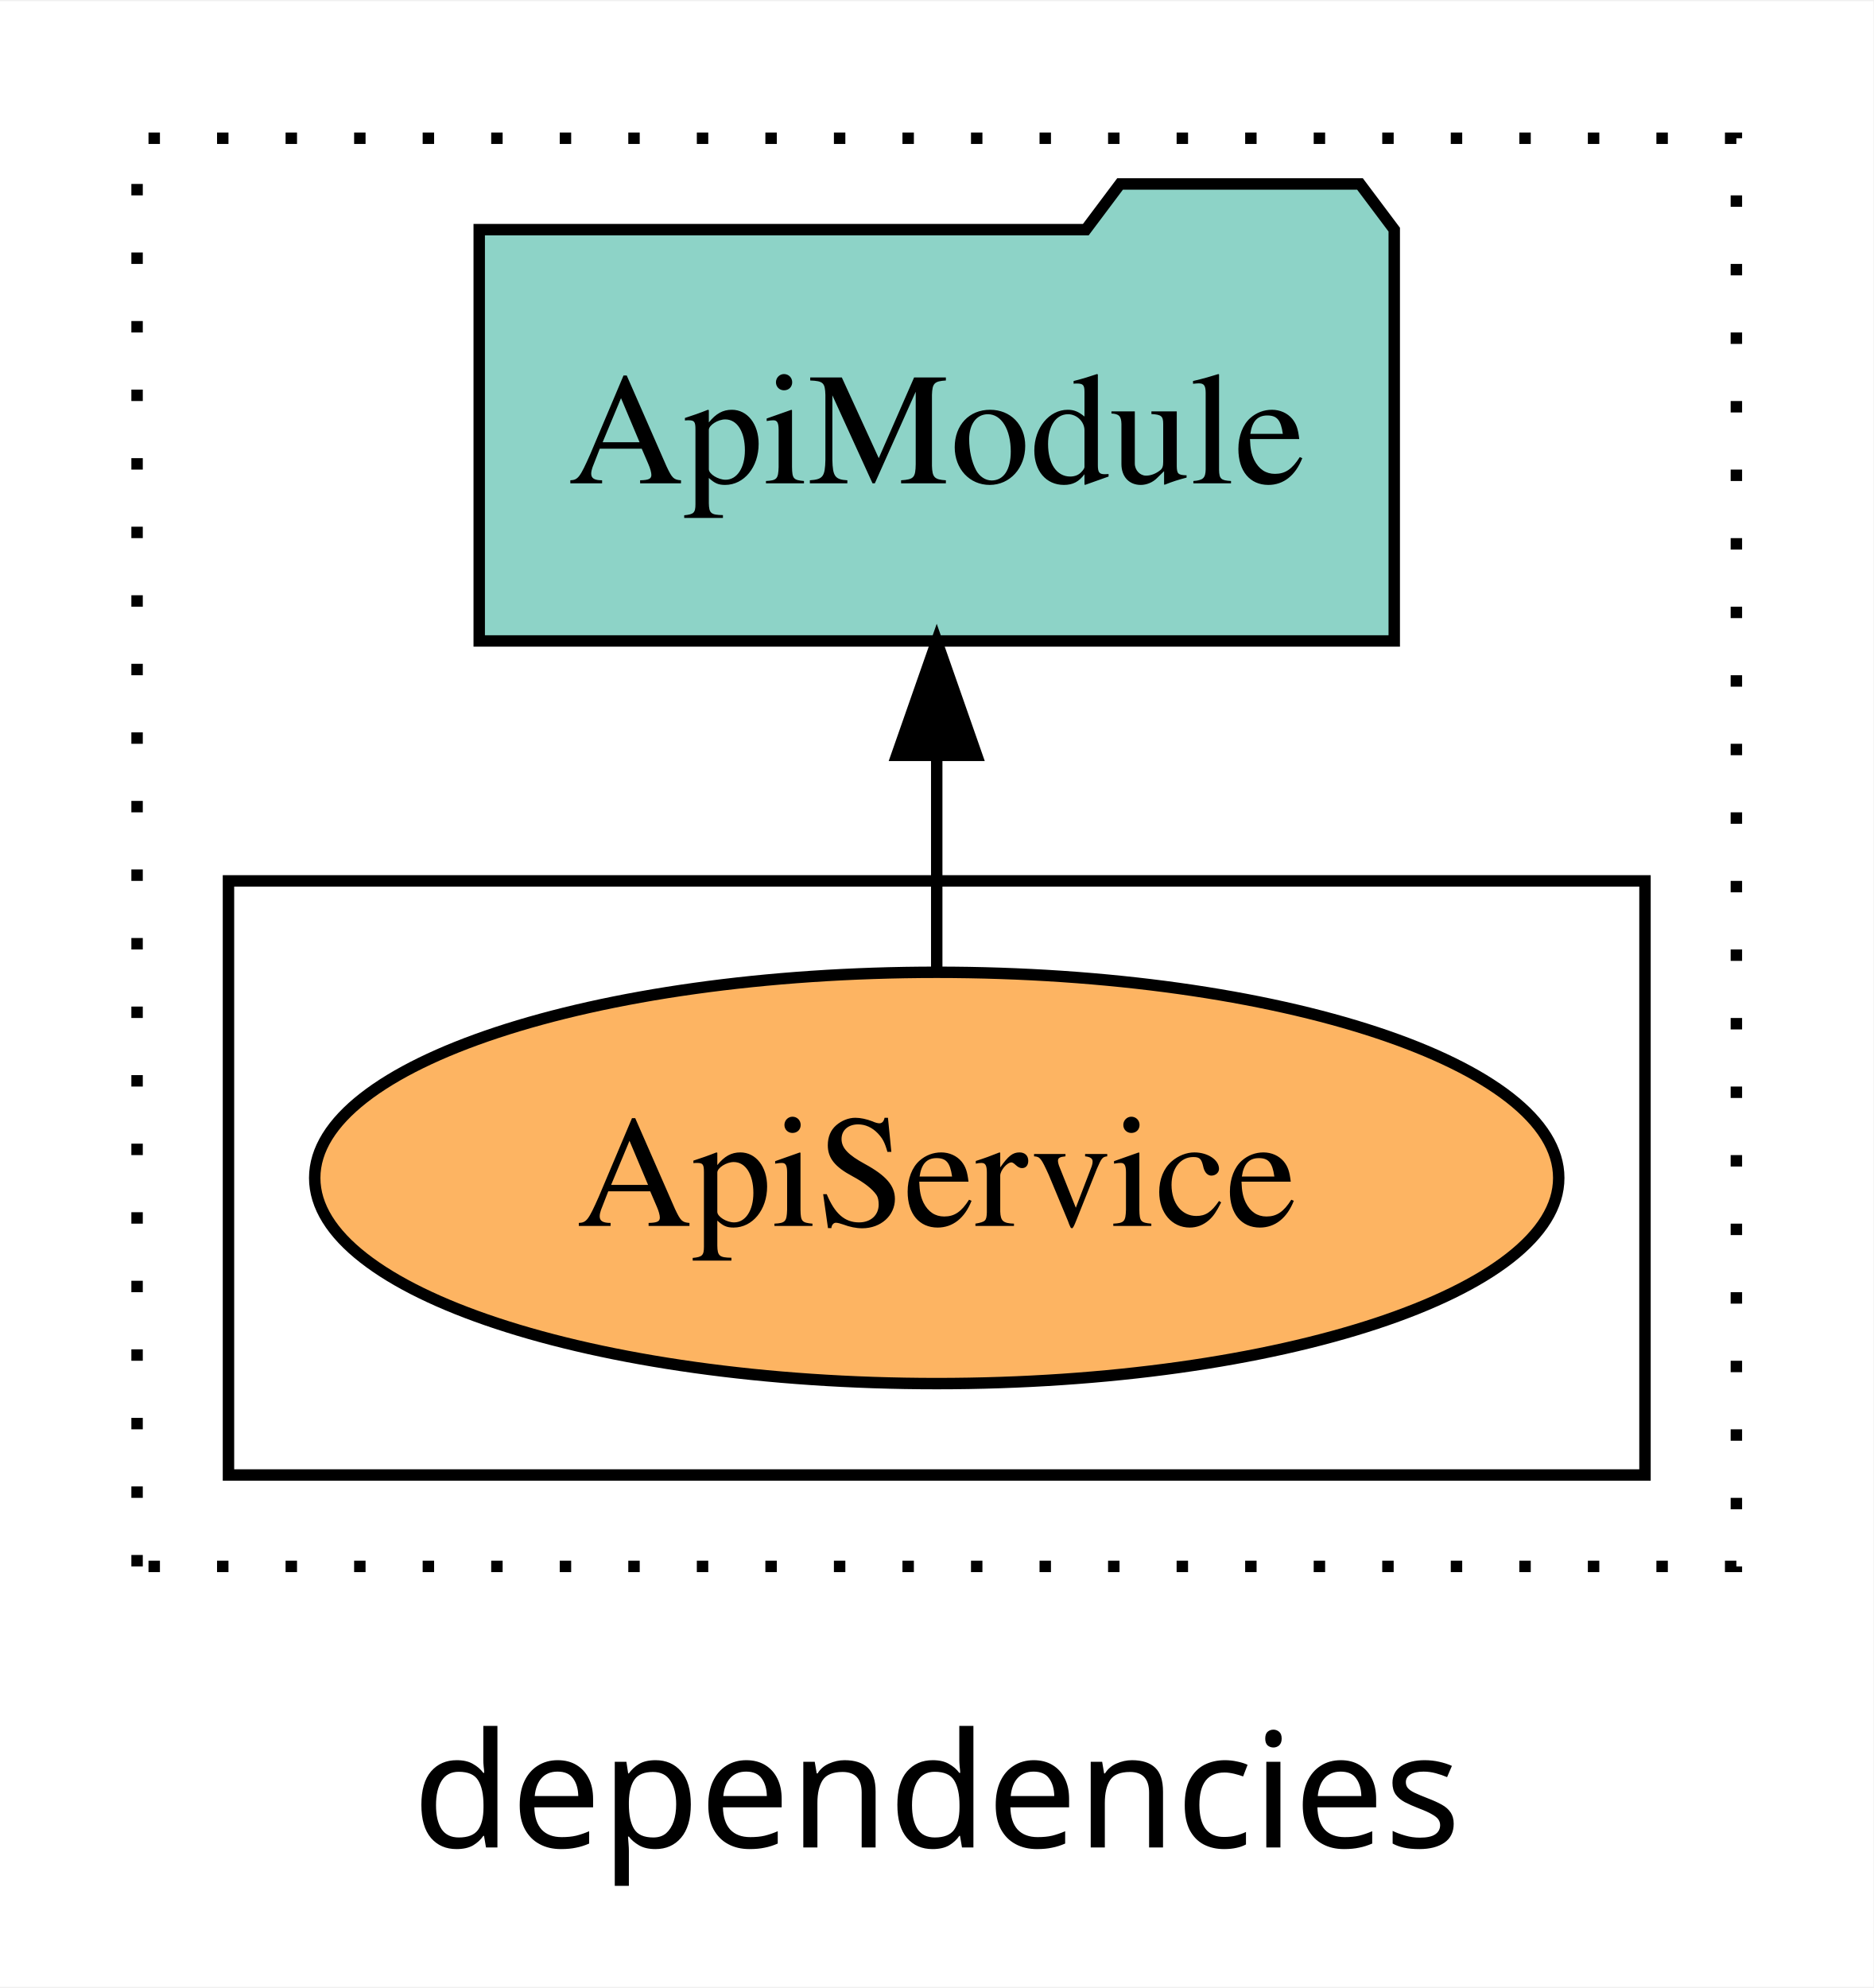
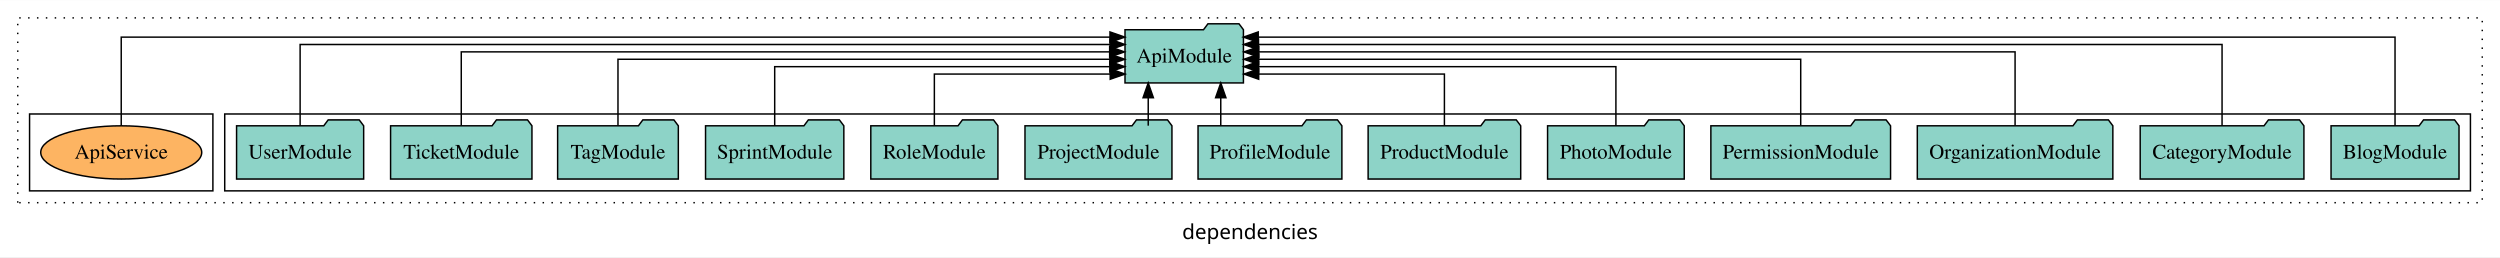
- <svg xmlns="http://www.w3.org/2000/svg" width="164pt" height="174pt" viewBox="0.00 0.00 164.00 173.80">
+ <svg xmlns="http://www.w3.org/2000/svg" width="1691pt" height="174pt" viewBox="0.00 0.00 1691.00 173.80">
  <g id="graph0" class="graph" transform="scale(1 1) rotate(0) translate(4 169.8)">
-     <polygon fill="white" stroke="transparent" points="-4,4 -4,-169.8 160,-169.8 160,4 -4,4" />
-     <text text-anchor="middle" x="78" y="-8.2" font-family="sans-serif" font-size="14.00">dependencies</text>
+     <polygon fill="white" stroke="transparent" points="-4,4 -4,-169.8 1687,-169.8 1687,4 -4,4" />
+     <text text-anchor="middle" x="841.5" y="-8.2" font-family="sans-serif" font-size="14.00">dependencies</text>
    <g id="clust1" class="cluster">
-       <polygon fill="none" stroke="black" stroke-dasharray="1,5" points="8,-32.8 8,-157.8 148,-157.8 148,-32.8 8,-32.8" />
+       <polygon fill="none" stroke="black" stroke-dasharray="1,5" points="8,-32.8 8,-157.8 1675,-157.8 1675,-32.8 8,-32.8" />
+     </g>
+     <g id="clust3" class="cluster">
+       <polygon fill="none" stroke="black" points="148,-40.8 148,-92.8 1667,-92.8 1667,-40.8 148,-40.8" />
    </g>
    <g id="clust6" class="cluster">
      <polygon fill="none" stroke="black" points="16,-40.8 16,-92.8 140,-92.8 140,-40.8 16,-40.8" />
    </g>
    <g id="node1" class="node">
+       <polygon fill="#8dd3c7" stroke="black" points="1659.28,-84.8 1656.28,-88.8 1635.28,-88.8 1632.28,-84.8 1572.72,-84.8 1572.72,-48.8 1659.28,-48.8 1659.28,-84.8" />
+       <text text-anchor="middle" x="1616" y="-62.6" font-family="Times,serif" font-size="14.00">BlogModule</text>
+     </g>
+     <g id="node14" class="node">
+       <polygon fill="#8dd3c7" stroke="black" points="837.05,-149.8 834.05,-153.8 813.05,-153.8 810.05,-149.8 756.95,-149.8 756.95,-113.8 837.05,-113.8 837.05,-149.8" />
+       <text text-anchor="middle" x="797" y="-127.6" font-family="Times,serif" font-size="14.00">ApiModule</text>
+     </g>
+     <g id="edge1" class="edge">
+       <path fill="none" stroke="black" d="M1616,-84.89C1616,-107.93 1616,-144.8 1616,-144.8 1616,-144.8 847.06,-144.8 847.06,-144.8" />
+       <polygon fill="black" stroke="black" points="847.06,-141.3 837.06,-144.8 847.06,-148.3 847.06,-141.3" />
+     </g>
+     <g id="node2" class="node">
+       <polygon fill="#8dd3c7" stroke="black" points="1554.37,-84.8 1551.37,-88.8 1530.37,-88.8 1527.37,-84.8 1443.63,-84.8 1443.63,-48.8 1554.37,-48.8 1554.37,-84.8" />
+       <text text-anchor="middle" x="1499" y="-62.6" font-family="Times,serif" font-size="14.00">CategoryModule</text>
+     </g>
+     <g id="edge2" class="edge">
+       <path fill="none" stroke="black" d="M1499,-84.84C1499,-106.46 1499,-139.8 1499,-139.8 1499,-139.8 847.26,-139.8 847.26,-139.8" />
+       <polygon fill="black" stroke="black" points="847.26,-136.3 837.26,-139.8 847.26,-143.3 847.26,-136.3" />
+     </g>
+     <g id="node3" class="node">
+       <polygon fill="#8dd3c7" stroke="black" points="1425.13,-84.8 1422.13,-88.8 1401.13,-88.8 1398.13,-84.8 1292.87,-84.8 1292.87,-48.8 1425.13,-48.8 1425.13,-84.8" />
+       <text text-anchor="middle" x="1359" y="-62.6" font-family="Times,serif" font-size="14.00">OrganizationModule</text>
+     </g>
+     <g id="edge3" class="edge">
+       <path fill="none" stroke="black" d="M1359,-85.02C1359,-105.17 1359,-134.8 1359,-134.8 1359,-134.8 847.42,-134.8 847.42,-134.8" />
+       <polygon fill="black" stroke="black" points="847.42,-131.3 837.42,-134.8 847.42,-138.3 847.42,-131.3" />
+     </g>
+     <g id="node4" class="node">
+       <polygon fill="#8dd3c7" stroke="black" points="1274.77,-84.8 1271.77,-88.8 1250.77,-88.8 1247.77,-84.8 1153.23,-84.8 1153.23,-48.8 1274.77,-48.8 1274.77,-84.8" />
+       <text text-anchor="middle" x="1214" y="-62.6" font-family="Times,serif" font-size="14.00">PermissionModule</text>
+     </g>
+     <g id="edge4" class="edge">
+       <path fill="none" stroke="black" d="M1214,-85.02C1214,-103.63 1214,-129.8 1214,-129.8 1214,-129.8 847.36,-129.8 847.36,-129.8" />
+       <polygon fill="black" stroke="black" points="847.36,-126.3 837.36,-129.8 847.36,-133.3 847.36,-126.3" />
+     </g>
+     <g id="node5" class="node">
+       <polygon fill="#8dd3c7" stroke="black" points="1135.22,-84.8 1132.22,-88.8 1111.22,-88.8 1108.22,-84.8 1042.78,-84.8 1042.78,-48.8 1135.22,-48.8 1135.22,-84.8" />
+       <text text-anchor="middle" x="1089" y="-62.6" font-family="Times,serif" font-size="14.00">PhotoModule</text>
+     </g>
+     <g id="edge5" class="edge">
+       <path fill="none" stroke="black" d="M1089,-84.83C1089,-101.86 1089,-124.8 1089,-124.8 1089,-124.8 847.29,-124.8 847.29,-124.8" />
+       <polygon fill="black" stroke="black" points="847.29,-121.3 837.29,-124.8 847.29,-128.3 847.29,-121.3" />
+     </g>
+     <g id="node6" class="node">
+       <polygon fill="#8dd3c7" stroke="black" points="1024.6,-84.8 1021.6,-88.8 1000.6,-88.8 997.6,-84.8 921.4,-84.8 921.4,-48.8 1024.6,-48.8 1024.6,-84.8" />
+       <text text-anchor="middle" x="973" y="-62.6" font-family="Times,serif" font-size="14.00">ProductModule</text>
+     </g>
+     <g id="edge6" class="edge">
+       <path fill="none" stroke="black" d="M973,-85.04C973,-100.37 973,-119.8 973,-119.8 973,-119.8 847.38,-119.8 847.38,-119.8" />
+       <polygon fill="black" stroke="black" points="847.38,-116.3 837.38,-119.8 847.38,-123.3 847.38,-116.3" />
+     </g>
+     <g id="node7" class="node">
+       <polygon fill="#8dd3c7" stroke="black" points="903.65,-84.8 900.65,-88.8 879.65,-88.8 876.65,-84.8 806.35,-84.8 806.35,-48.8 903.65,-48.8 903.65,-84.8" />
+       <text text-anchor="middle" x="855" y="-62.6" font-family="Times,serif" font-size="14.00">ProfileModule</text>
+     </g>
+     <g id="edge7" class="edge">
+       <path fill="none" stroke="black" d="M821.72,-84.91C821.72,-84.91 821.72,-103.79 821.72,-103.79" />
+       <polygon fill="black" stroke="black" points="818.22,-103.79 821.72,-113.79 825.22,-103.79 818.22,-103.79" />
+     </g>
+     <g id="node8" class="node">
+       <polygon fill="#8dd3c7" stroke="black" points="788.7,-84.8 785.7,-88.8 764.7,-88.8 761.7,-84.8 689.3,-84.8 689.3,-48.8 788.7,-48.8 788.7,-84.8" />
+       <text text-anchor="middle" x="739" y="-62.6" font-family="Times,serif" font-size="14.00">ProjectModule</text>
+     </g>
+     <g id="edge8" class="edge">
+       <path fill="none" stroke="black" d="M772.66,-84.91C772.66,-84.91 772.66,-103.79 772.66,-103.79" />
+       <polygon fill="black" stroke="black" points="769.16,-103.79 772.66,-113.79 776.16,-103.79 769.16,-103.79" />
+     </g>
+     <g id="node9" class="node">
+       <polygon fill="#8dd3c7" stroke="black" points="670.99,-84.8 667.99,-88.8 646.99,-88.8 643.99,-84.8 585.01,-84.8 585.01,-48.8 670.99,-48.8 670.99,-84.8" />
+       <text text-anchor="middle" x="628" y="-62.6" font-family="Times,serif" font-size="14.00">RoleModule</text>
+     </g>
+     <g id="edge9" class="edge">
+       <path fill="none" stroke="black" d="M628,-85.04C628,-100.37 628,-119.8 628,-119.8 628,-119.8 746.95,-119.8 746.95,-119.8" />
+       <polygon fill="black" stroke="black" points="746.95,-123.3 756.95,-119.8 746.95,-116.3 746.95,-123.3" />
+     </g>
+     <g id="node10" class="node">
+       <polygon fill="#8dd3c7" stroke="black" points="566.77,-84.8 563.77,-88.8 542.77,-88.8 539.77,-84.8 473.23,-84.8 473.23,-48.8 566.77,-48.8 566.77,-84.8" />
+       <text text-anchor="middle" x="520" y="-62.6" font-family="Times,serif" font-size="14.00">SprintModule</text>
+     </g>
+     <g id="edge10" class="edge">
+       <path fill="none" stroke="black" d="M520,-84.83C520,-101.86 520,-124.8 520,-124.8 520,-124.8 746.72,-124.8 746.72,-124.8" />
+       <polygon fill="black" stroke="black" points="746.72,-128.3 756.72,-124.8 746.72,-121.3 746.72,-128.3" />
+     </g>
+     <g id="node11" class="node">
+       <polygon fill="#8dd3c7" stroke="black" points="454.82,-84.8 451.82,-88.8 430.82,-88.8 427.82,-84.8 373.18,-84.8 373.18,-48.8 454.82,-48.8 454.82,-84.8" />
+       <text text-anchor="middle" x="414" y="-62.6" font-family="Times,serif" font-size="14.00">TagModule</text>
+     </g>
+     <g id="edge11" class="edge">
+       <path fill="none" stroke="black" d="M414,-85.02C414,-103.63 414,-129.8 414,-129.8 414,-129.8 746.74,-129.8 746.74,-129.8" />
+       <polygon fill="black" stroke="black" points="746.74,-133.3 756.74,-129.8 746.74,-126.3 746.74,-133.3" />
+     </g>
+     <g id="node12" class="node">
+       <polygon fill="#8dd3c7" stroke="black" points="355.81,-84.8 352.81,-88.8 331.81,-88.8 328.81,-84.8 260.19,-84.8 260.19,-48.8 355.81,-48.8 355.81,-84.8" />
+       <text text-anchor="middle" x="308" y="-62.6" font-family="Times,serif" font-size="14.00">TicketModule</text>
+     </g>
+     <g id="edge12" class="edge">
+       <path fill="none" stroke="black" d="M308,-85.02C308,-105.17 308,-134.8 308,-134.8 308,-134.8 746.57,-134.8 746.57,-134.8" />
+       <polygon fill="black" stroke="black" points="746.57,-138.3 756.57,-134.8 746.57,-131.3 746.57,-138.3" />
+     </g>
+     <g id="node13" class="node">
+       <polygon fill="#8dd3c7" stroke="black" points="241.98,-84.8 238.98,-88.8 217.98,-88.8 214.98,-84.8 156.02,-84.8 156.02,-48.8 241.98,-48.8 241.98,-84.8" />
+       <text text-anchor="middle" x="199" y="-62.6" font-family="Times,serif" font-size="14.00">UserModule</text>
+     </g>
+     <g id="edge13" class="edge">
+       <path fill="none" stroke="black" d="M199,-84.84C199,-106.46 199,-139.8 199,-139.8 199,-139.8 746.83,-139.8 746.83,-139.8" />
+       <polygon fill="black" stroke="black" points="746.84,-143.3 756.83,-139.8 746.83,-136.3 746.84,-143.3" />
+     </g>
+     <g id="node15" class="node">
      <ellipse fill="#fdb462" stroke="black" cx="78" cy="-66.8" rx="54.45" ry="18" />
      <text text-anchor="middle" x="78" y="-62.6" font-family="Times,serif" font-size="14.00">ApiService</text>
    </g>
-     <g id="node2" class="node">
-       <polygon fill="#8dd3c7" stroke="black" points="118.05,-149.8 115.05,-153.8 94.05,-153.8 91.05,-149.8 37.95,-149.8 37.95,-113.8 118.05,-113.8 118.05,-149.8" />
-       <text text-anchor="middle" x="78" y="-127.6" font-family="Times,serif" font-size="14.00">ApiModule</text>
-     </g>
-     <g id="edge1" class="edge">
-       <path fill="none" stroke="black" d="M78,-84.91C78,-84.91 78,-103.79 78,-103.79" />
-       <polygon fill="black" stroke="black" points="74.5,-103.79 78,-113.79 81.5,-103.79 74.5,-103.79" />
+     <g id="edge14" class="edge">
+       <path fill="none" stroke="black" d="M78,-84.89C78,-107.93 78,-144.8 78,-144.8 78,-144.8 746.8,-144.8 746.8,-144.8" />
+       <polygon fill="black" stroke="black" points="746.8,-148.3 756.8,-144.8 746.8,-141.3 746.8,-148.3" />
    </g>
  </g>
</svg>
